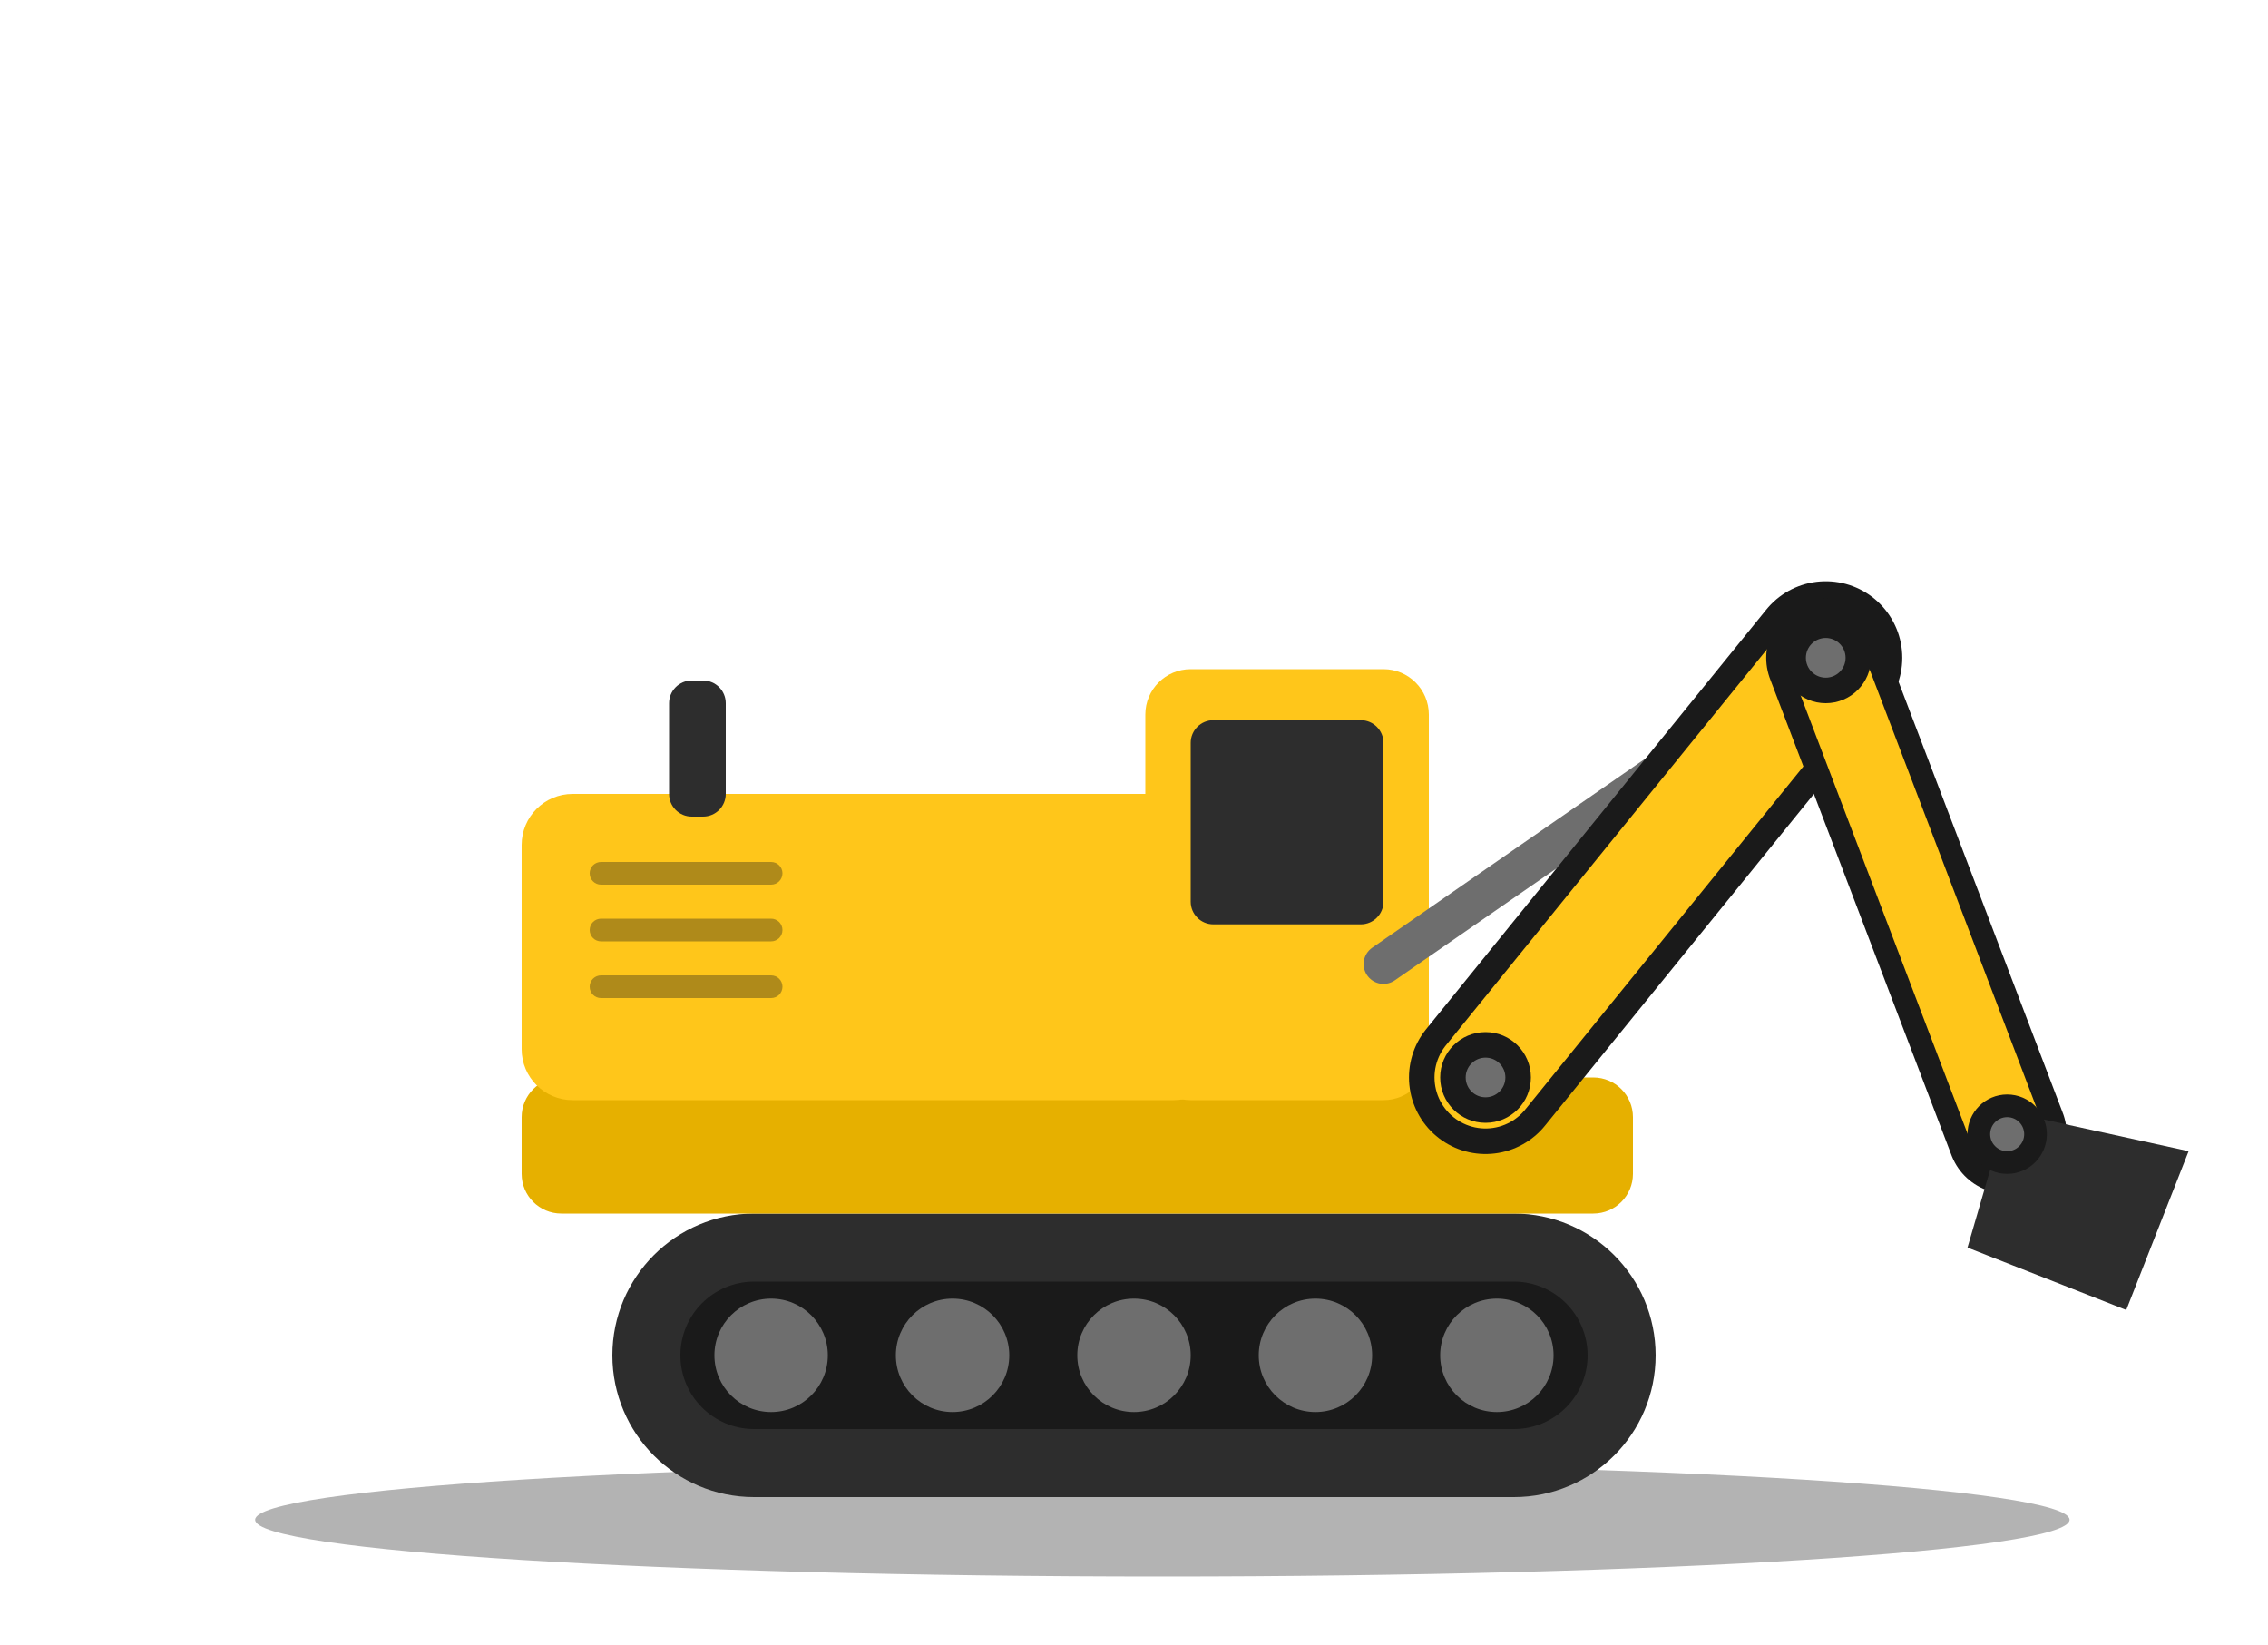
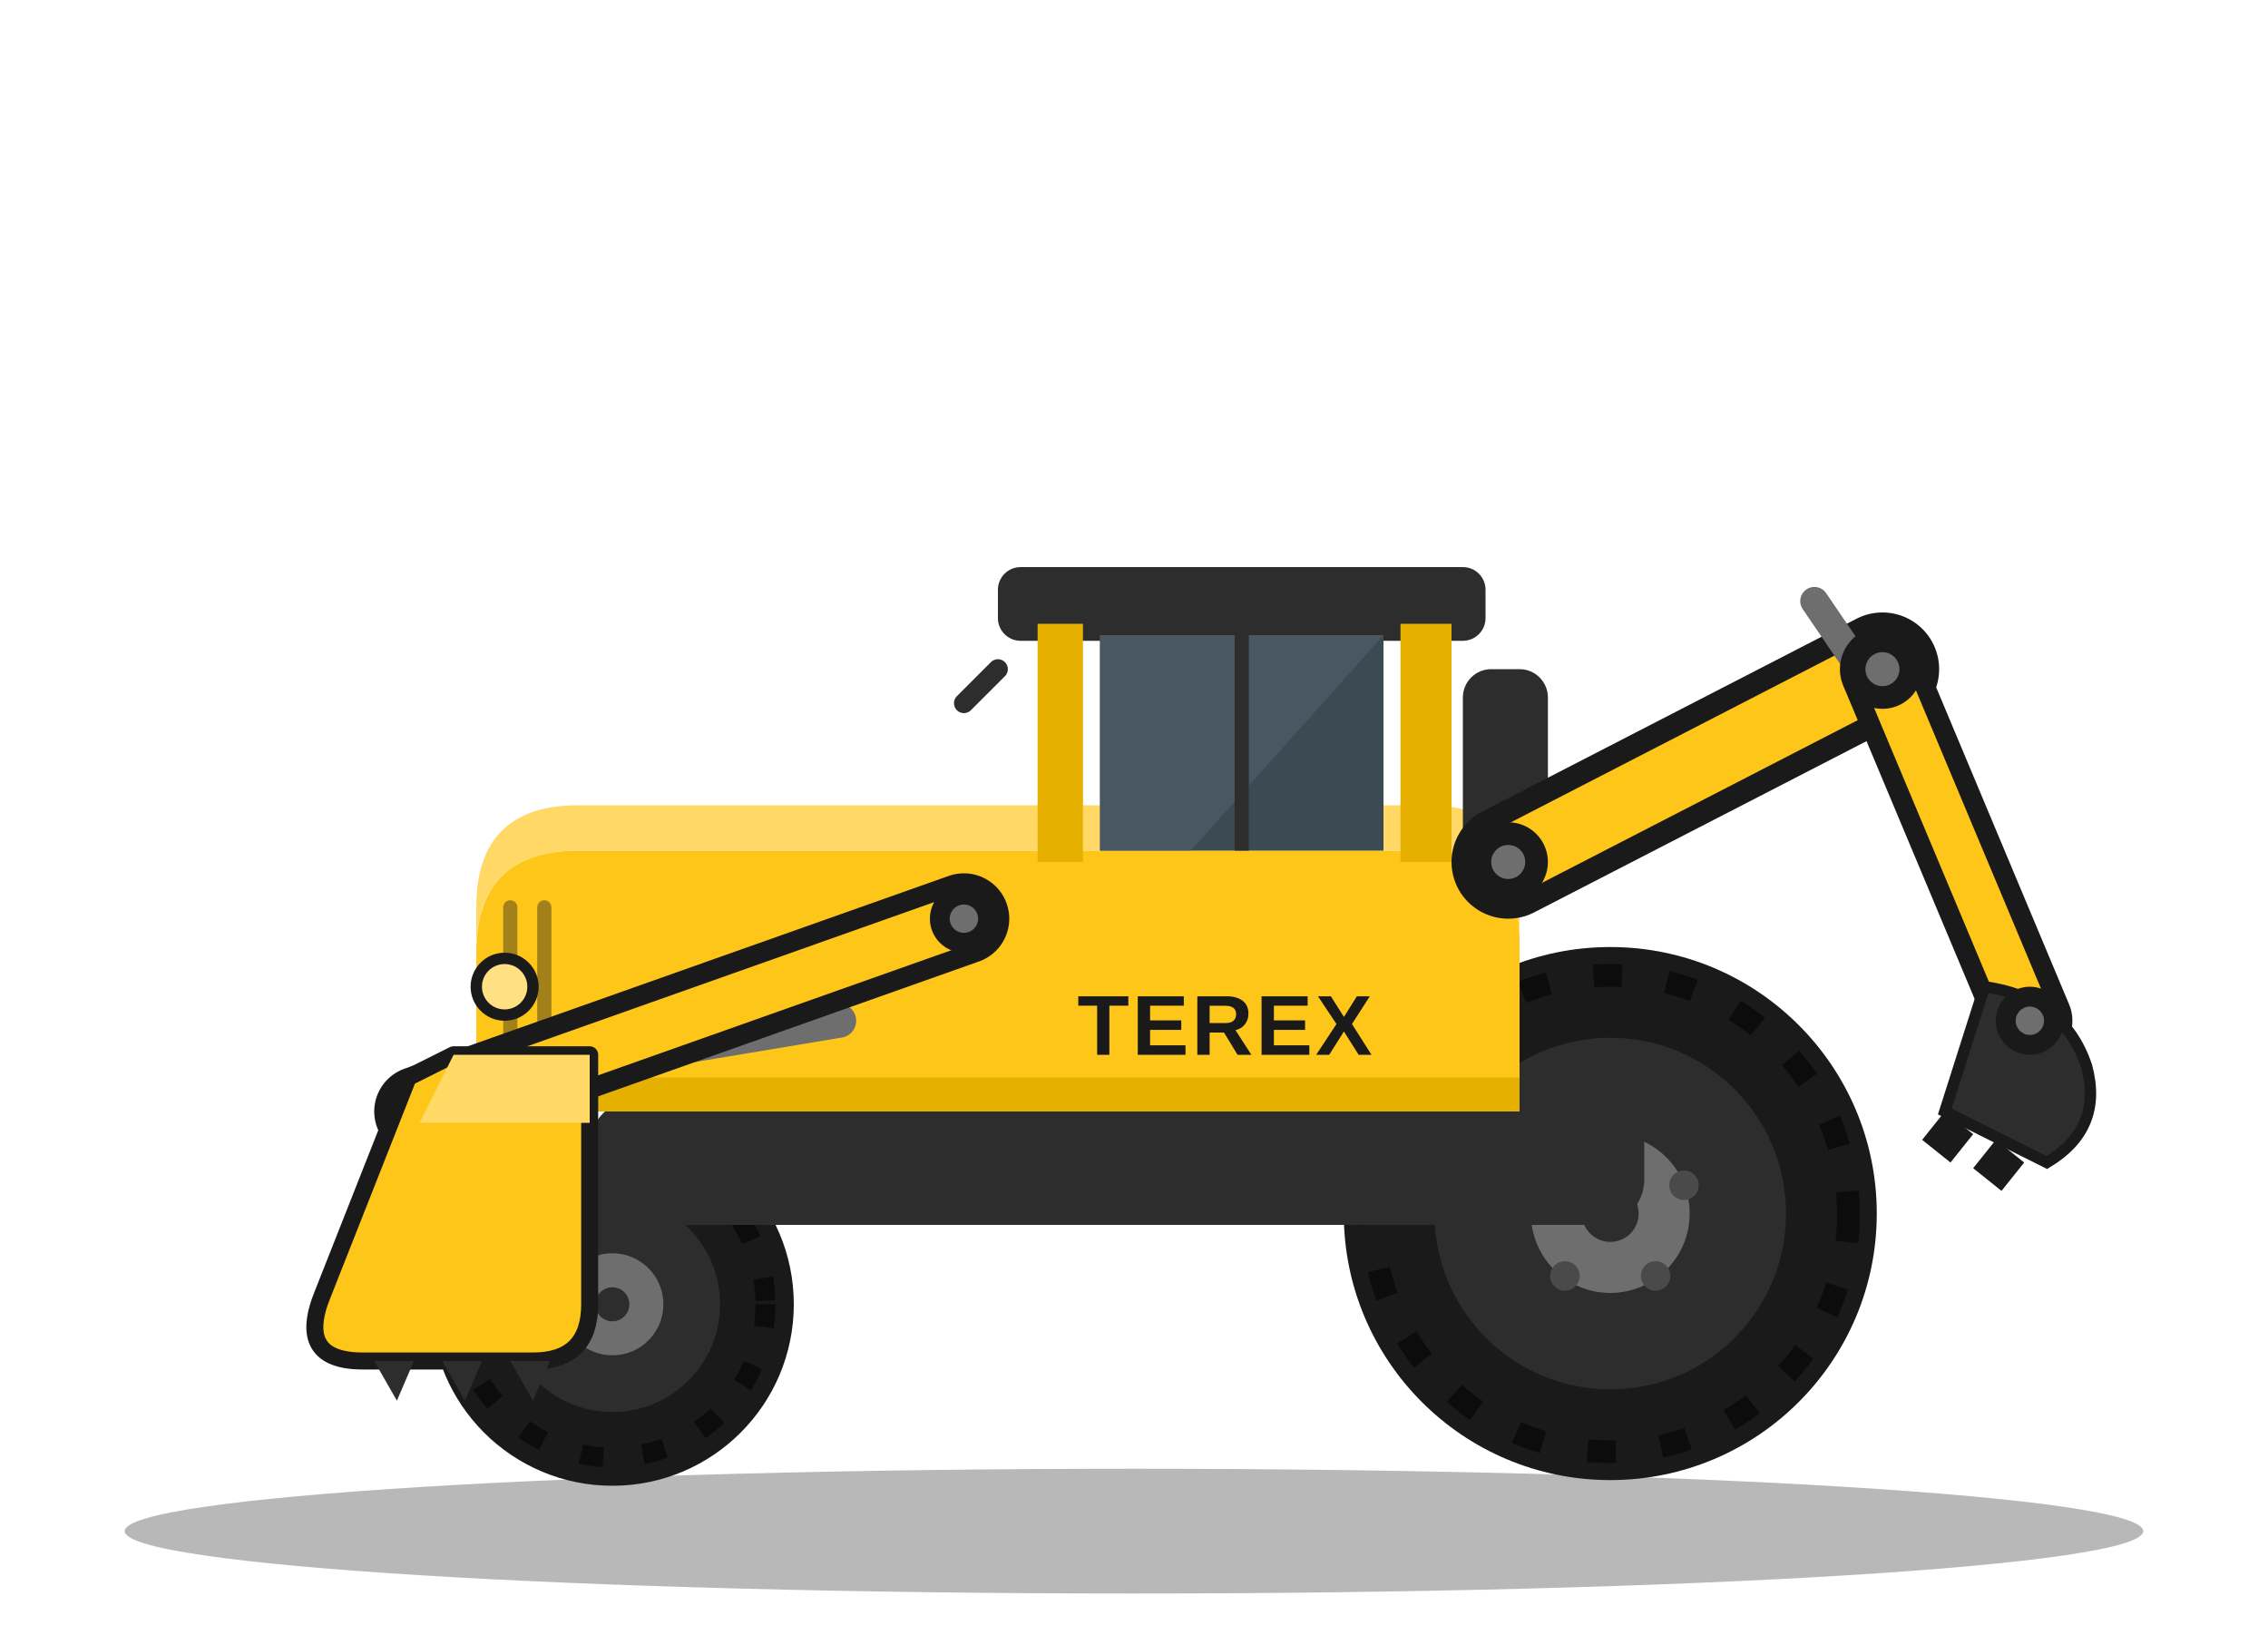
- <svg xmlns="http://www.w3.org/2000/svg" viewBox="0 0 400 290" role="img" aria-label="Гусеничный экскаватор в аренду">
-   <ellipse cx="205" cy="268" rx="160" ry="10" fill="#000" opacity="0.3" />
-   <rect x="108" y="214" width="184" height="50" rx="25" fill="#2d2d2d" />
-   <rect x="120" y="226" width="160" height="26" rx="13" fill="#1a1a1a" />
-   <circle cx="136" cy="239" r="10" fill="#6e6e6e" />
-   <circle cx="168" cy="239" r="10" fill="#6e6e6e" />
-   <circle cx="200" cy="239" r="10" fill="#6e6e6e" />
-   <circle cx="232" cy="239" r="10" fill="#6e6e6e" />
-   <circle cx="264" cy="239" r="10" fill="#6e6e6e" />
-   <rect x="92" y="190" width="196" height="24" rx="7" fill="#e6b000" />
-   <rect x="92" y="140" width="124" height="54" rx="9" fill="#ffc61a" />
-   <rect x="104" y="152" width="34" height="4" rx="2" fill="#1a1a1a" opacity="0.35" />
-   <rect x="104" y="162" width="34" height="4" rx="2" fill="#1a1a1a" opacity="0.35" />
-   <rect x="104" y="172" width="34" height="4" rx="2" fill="#1a1a1a" opacity="0.35" />
-   <rect x="118" y="120" width="10" height="24" rx="4" fill="#2d2d2d" />
-   <rect x="202" y="118" width="50" height="76" rx="8" fill="#ffc61a" />
-   <rect x="210" y="127" width="34" height="36" rx="4" fill="#2d2d2d" />
-   <line x1="244" y1="170" x2="296" y2="134" stroke="#6e6e6e" stroke-width="7" stroke-linecap="round" />
-   <path d="M262 190 L322 116" stroke="#1a1a1a" stroke-width="27" stroke-linecap="round" fill="none" />
-   <path d="M262 190 L322 116" stroke="#ffc61a" stroke-width="18" stroke-linecap="round" fill="none" />
-   <path d="M322 116 L354 200" stroke="#1a1a1a" stroke-width="21" stroke-linecap="round" fill="none" />
-   <path d="M322 116 L354 200" stroke="#ffc61a" stroke-width="13" stroke-linecap="round" fill="none" />
-   <path d="M354 196 l32 7 -11 28 -28 -11 z" fill="#2d2d2d" />
-   <circle cx="262" cy="190" r="8" fill="#1a1a1a" />
-   <circle cx="262" cy="190" r="3.5" fill="#6e6e6e" />
-   <circle cx="322" cy="116" r="8" fill="#1a1a1a" />
-   <circle cx="322" cy="116" r="3.5" fill="#6e6e6e" />
-   <circle cx="354" cy="200" r="7" fill="#1a1a1a" />
-   <circle cx="354" cy="200" r="3" fill="#6e6e6e" />
+ <svg xmlns="http://www.w3.org/2000/svg" viewBox="0 0 400 290" role="img" aria-label="Экскаватор-погрузчик Terex в аренду">
+   <ellipse cx="200" cy="270" rx="178" ry="11" fill="#000" opacity="0.28" />
+   <circle cx="284" cy="214" r="47" fill="#1a1a1a" />
+   <circle cx="284" cy="214" r="42" fill="none" stroke="#000" stroke-width="4" stroke-dasharray="5 8" opacity="0.55" />
+   <circle cx="284" cy="214" r="31" fill="#2d2d2d" />
+   <circle cx="284" cy="214" r="14" fill="#6e6e6e" />
+   <circle cx="284" cy="214" r="5" fill="#2d2d2d" />
+   <g fill="#4a4a4a">
+     <circle cx="284" cy="200" r="2.6" />
+     <circle cx="297" cy="209" r="2.6" />
+     <circle cx="292" cy="225" r="2.6" />
+     <circle cx="276" cy="225" r="2.6" />
+     <circle cx="271" cy="209" r="2.6" />
+   </g>
+   <circle cx="108" cy="230" r="32" fill="#1a1a1a" />
+   <circle cx="108" cy="230" r="27" fill="none" stroke="#000" stroke-width="3.5" stroke-dasharray="4 7" opacity="0.55" />
+   <circle cx="108" cy="230" r="19" fill="#2d2d2d" />
+   <circle cx="108" cy="230" r="9" fill="#6e6e6e" />
+   <circle cx="108" cy="230" r="3" fill="#2d2d2d" />
+   <rect x="104" y="194" width="186" height="22" rx="8" fill="#2d2d2d" />
+   <path d="M84 196 L84 168 Q84 150 102 150 L252 150 Q268 150 268 166 L268 196 Z" fill="#ffc61a" />
+   <path d="M84 168 Q84 150 102 150 L252 150 Q268 150 268 166 L268 158 Q268 142 252 142 L102 142 Q84 142 84 160 Z" fill="#ffd866" />
+   <rect x="84" y="190" width="184" height="6" fill="#e6b000" />
+   <g stroke="#1a1a1a" stroke-width="2.5" opacity="0.4" stroke-linecap="round">
+     <line x1="90" y1="160" x2="90" y2="186" />
+     <line x1="96" y1="160" x2="96" y2="186" />
+   </g>
+   <circle cx="89" cy="174" r="5" fill="#ffe082" stroke="#1a1a1a" stroke-width="2" />
+   <text x="190" y="186" font-family="Arial, Helvetica, sans-serif" font-weight="800" font-size="15" letter-spacing="0.5" fill="#1a1a1a">TEREX</text>
+   <rect x="176" y="100" width="86" height="13" rx="4" fill="#2d2d2d" />
+   <rect x="183" y="110" width="8" height="42" fill="#e6b000" />
+   <rect x="247" y="110" width="9" height="42" fill="#e6b000" />
+   <path d="M194 112 L244 112 L244 150 L194 150 Z" fill="#3c4a54" />
+   <path d="M194 112 L244 112 L210 150 L194 150 Z" fill="#4d5d68" opacity="0.7" />
+   <line x1="219" y1="112" x2="219" y2="150" stroke="#2d2d2d" stroke-width="2.5" />
+   <line x1="176" y1="118" x2="170" y2="124" stroke="#2d2d2d" stroke-width="3.5" stroke-linecap="round" />
+   <line x1="148" y1="180" x2="112" y2="186" stroke="#6e6e6e" stroke-width="6" stroke-linecap="round" />
+   <path d="M170 162 L74 196" stroke="#1a1a1a" stroke-width="16" stroke-linecap="round" />
+   <path d="M170 162 L74 196" stroke="#ffc61a" stroke-width="9" stroke-linecap="round" />
+   <path d="M80 186 L104 186 L104 230 Q104 240 94 240 L64 240 Q52 240 57 228 L72 190 Z" fill="#ffc61a" stroke="#1a1a1a" stroke-width="3" stroke-linejoin="round" />
+   <path d="M80 186 L104 186 L104 198 L74 198 Z" fill="#ffd866" />
+   <g fill="#2d2d2d">
+     <path d="M66 240 l7 0 -3 7 z" />
+     <path d="M78 240 l7 0 -3 7 z" />
+     <path d="M90 240 l7 0 -3 7 z" />
+   </g>
+   <circle cx="170" cy="162" r="6" fill="#1a1a1a" />
+   <circle cx="170" cy="162" r="2.5" fill="#6e6e6e" />
+   <rect x="258" y="118" width="15" height="40" rx="5" fill="#2d2d2d" />
+   <line x1="264" y1="146" x2="306" y2="132" stroke="#6e6e6e" stroke-width="6" stroke-linecap="round" />
+   <path d="M266 152 L332 118" stroke="#1a1a1a" stroke-width="20" stroke-linecap="round" />
+   <path d="M266 152 L332 118" stroke="#ffc61a" stroke-width="12" stroke-linecap="round" />
+   <line x1="320" y1="106" x2="350" y2="150" stroke="#6e6e6e" stroke-width="5" stroke-linecap="round" />
+   <path d="M332 118 L358 180" stroke="#1a1a1a" stroke-width="15" stroke-linecap="round" />
+   <path d="M332 118 L358 180" stroke="#ffc61a" stroke-width="8" stroke-linecap="round" />
+   <path d="M350 174 q14 2 18 14 q3 11 -7 17 l-18 -9 z" fill="#2d2d2d" stroke="#1a1a1a" stroke-width="2" />
+   <g fill="#1a1a1a">
+     <path d="M343 196 l5 4 -4 5 -5 -4 z" />
+     <path d="M352 201 l5 4 -4 5 -5 -4 z" />
+   </g>
+   <circle cx="266" cy="152" r="7" fill="#1a1a1a" />
+   <circle cx="266" cy="152" r="3" fill="#6e6e6e" />
+   <circle cx="332" cy="118" r="7" fill="#1a1a1a" />
+   <circle cx="332" cy="118" r="3" fill="#6e6e6e" />
+   <circle cx="358" cy="180" r="6" fill="#1a1a1a" />
+   <circle cx="358" cy="180" r="2.5" fill="#6e6e6e" />
</svg>
